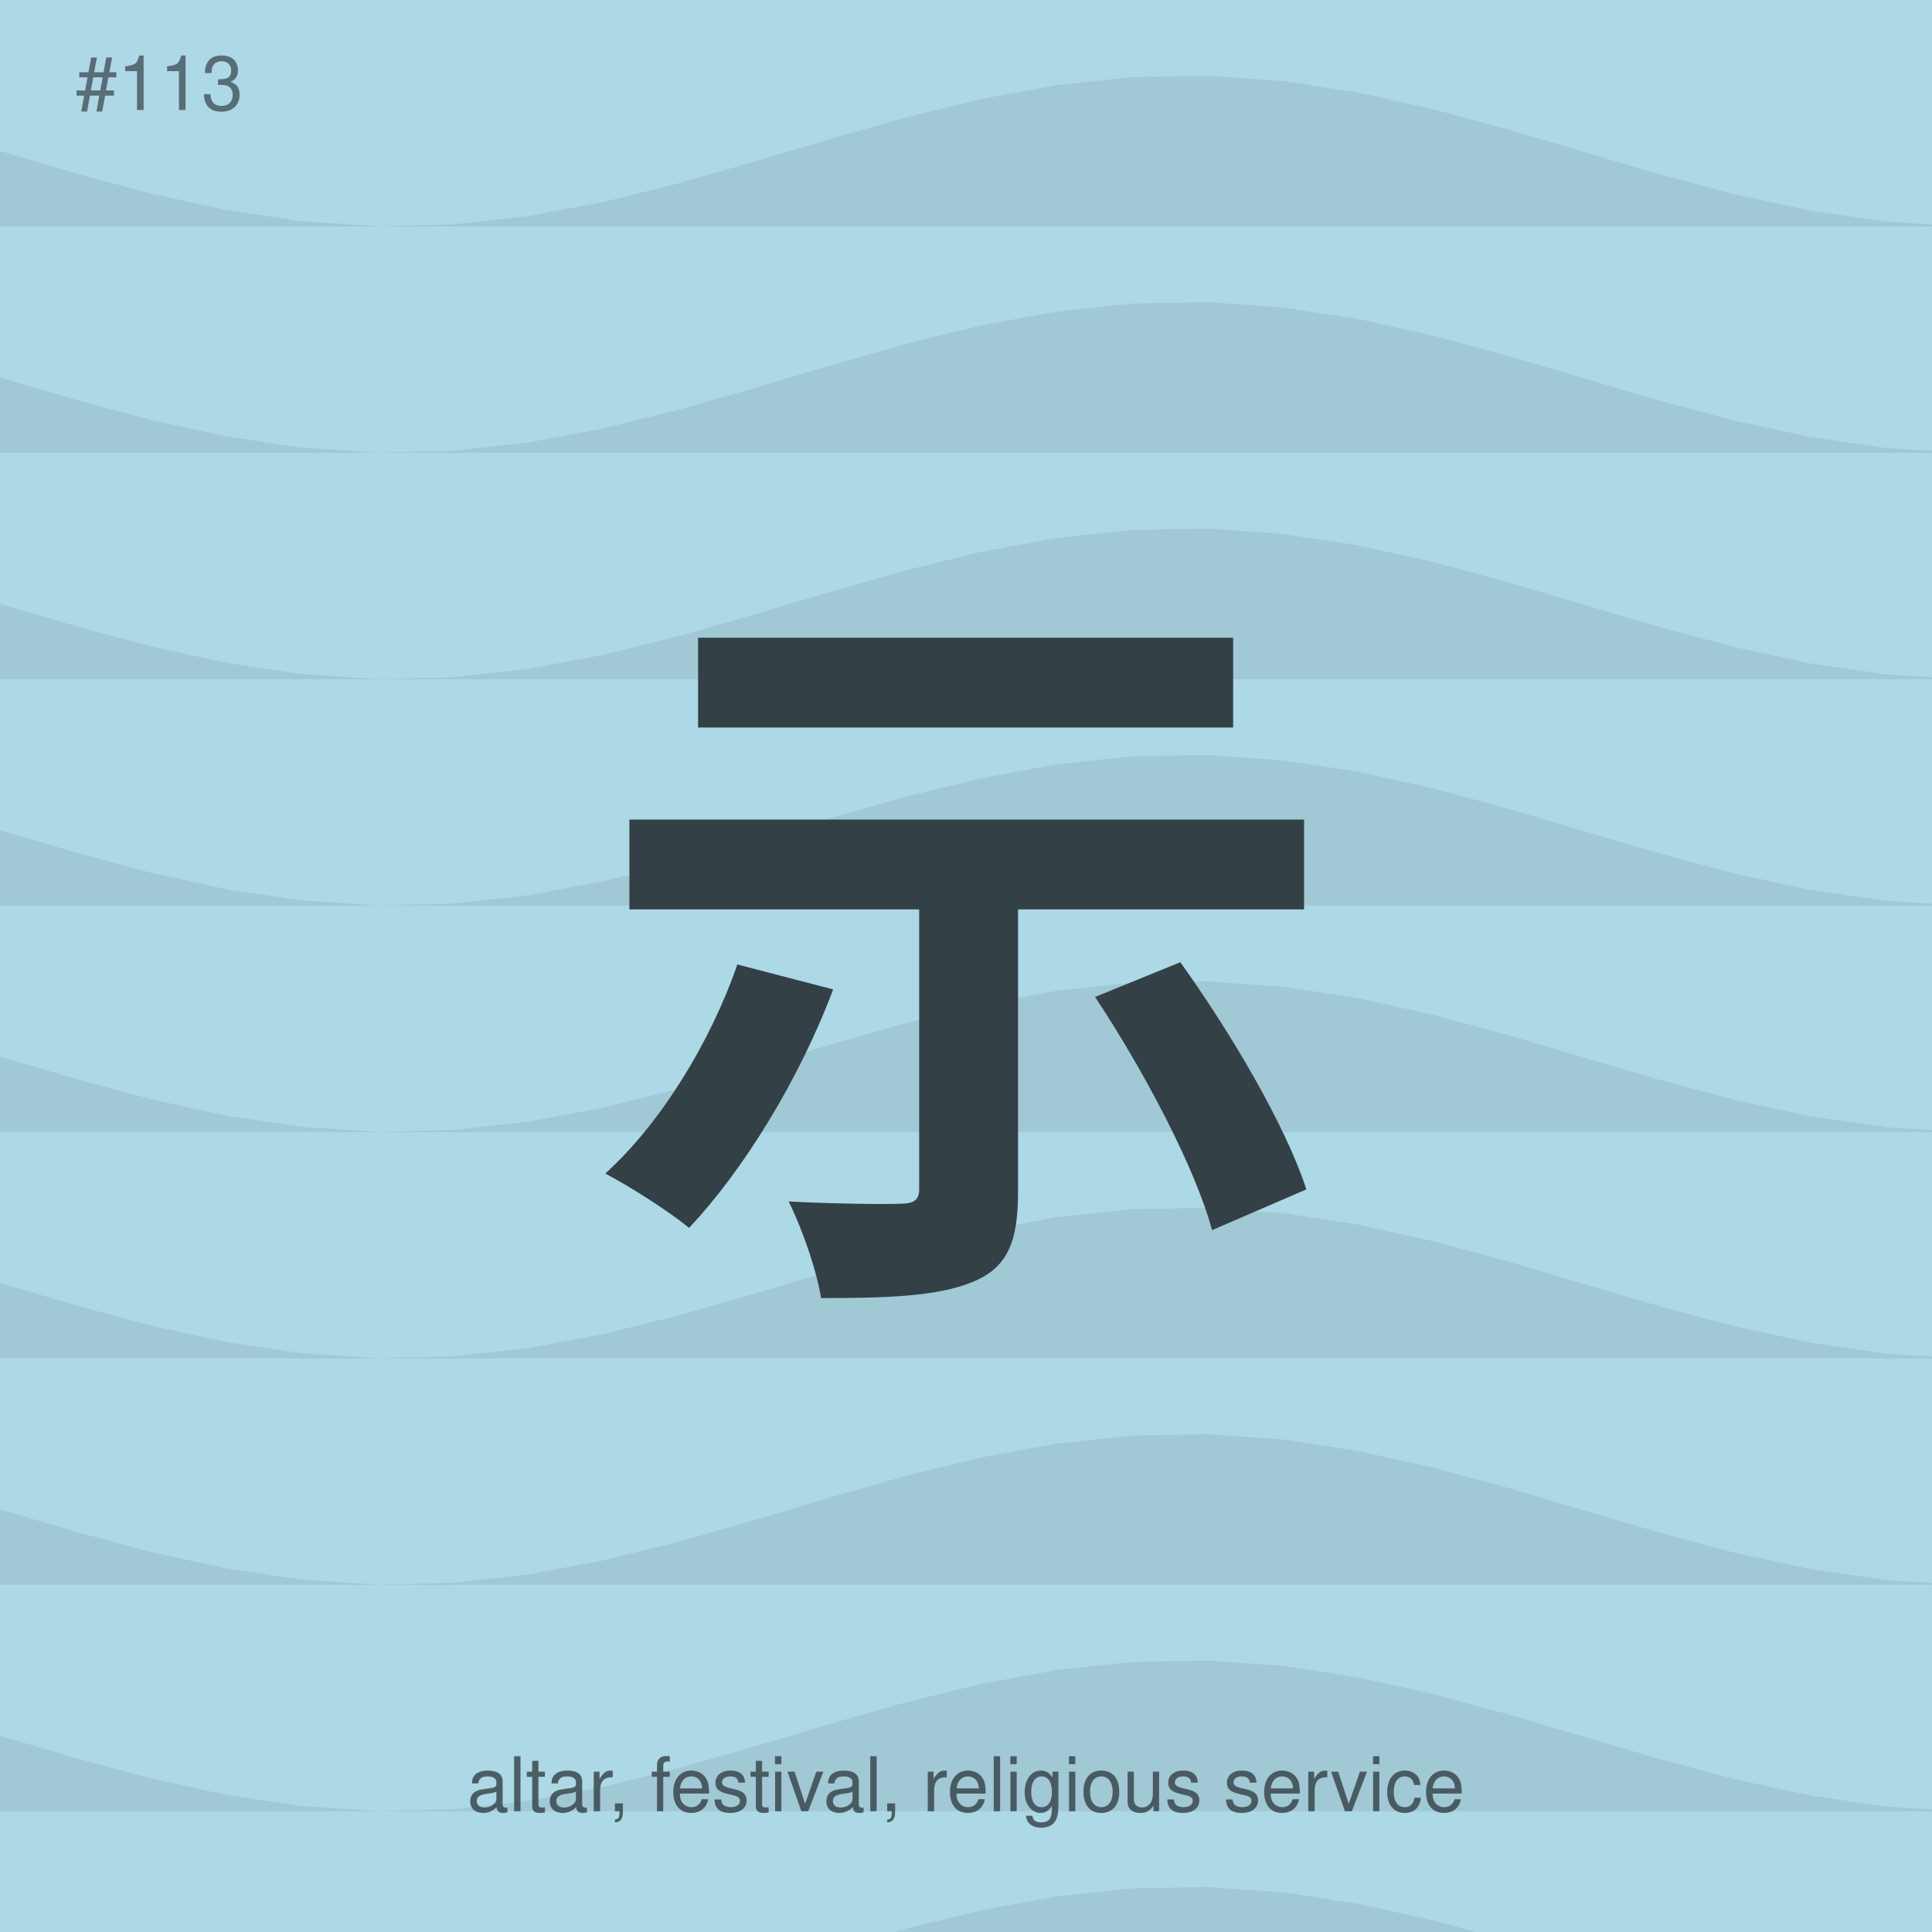
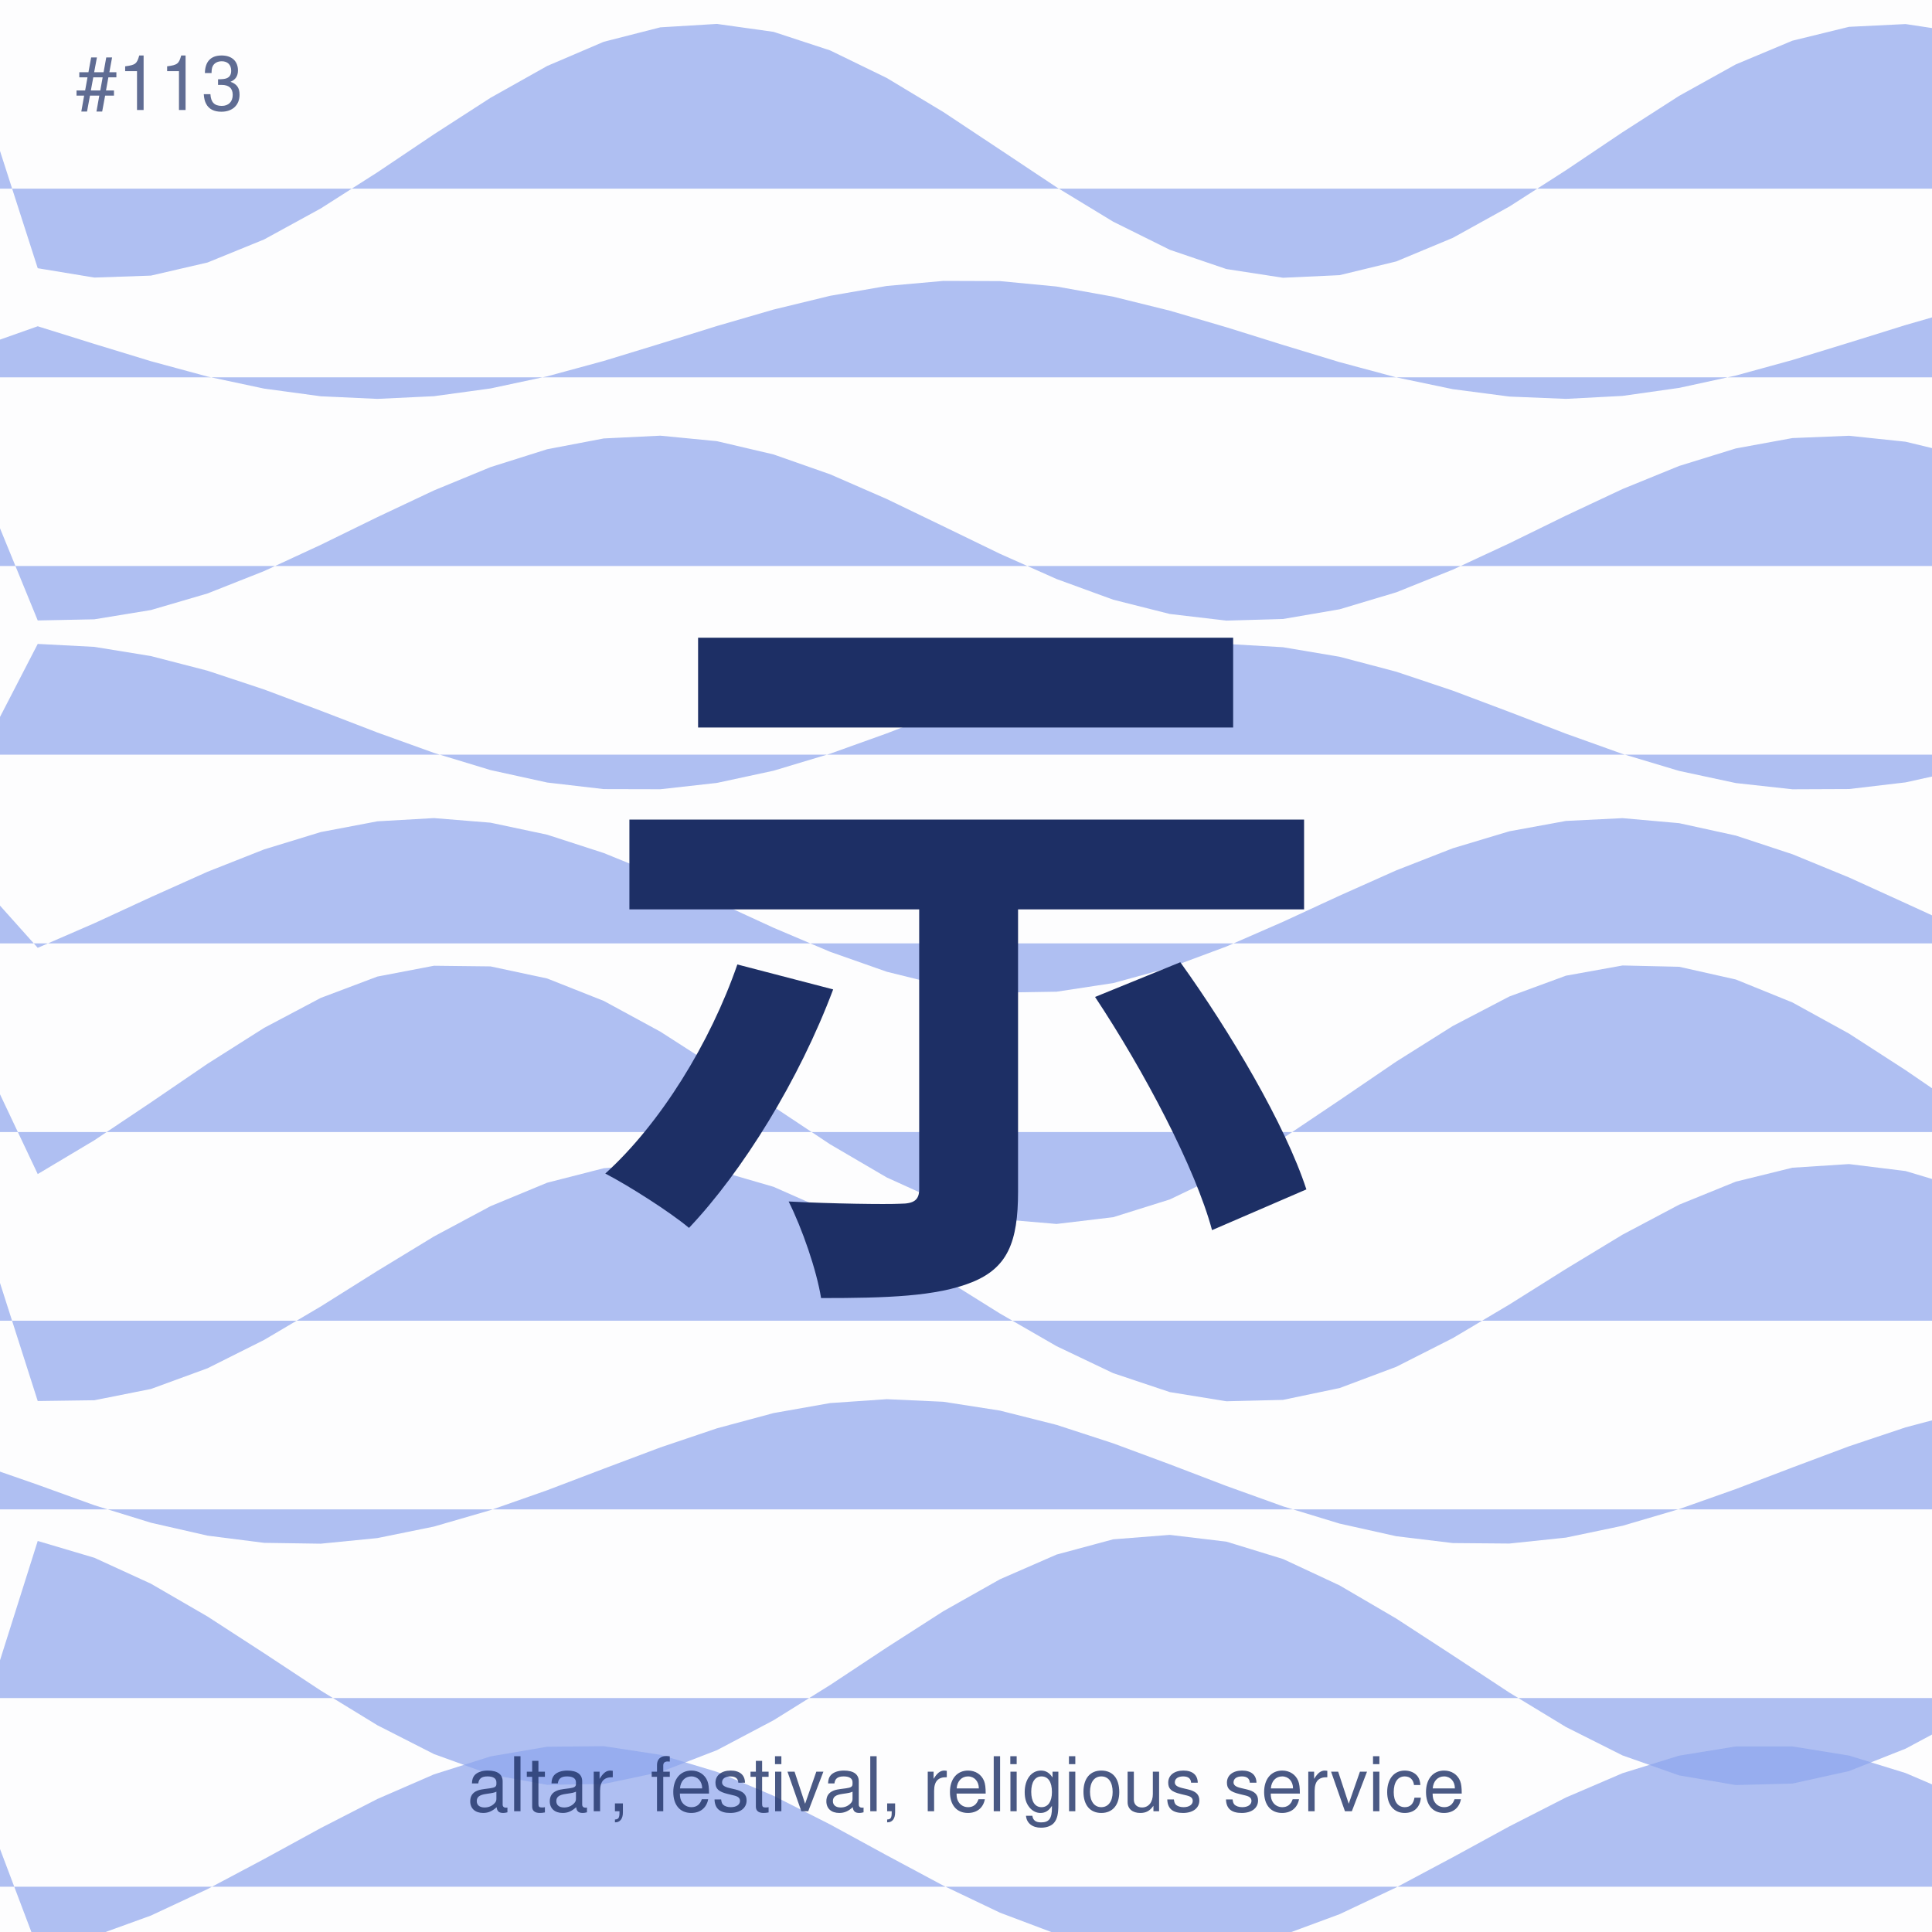
<svg xmlns="http://www.w3.org/2000/svg" width="512" height="512" viewBox="0 0 512 512">
  <defs>
    <style>
      .radical-text {
-         font-family: 'Hiragino Sans', 'Yu Gothic', 'Meiryo', 'Takao', 'IPAexGothic', 'IPAGothic', 'VL Gothic', 'Noto Sans CJK JP', serif;
+         font-family: 'Hiragino Sans', 'Yu Gothic', 'Meiryo', 'MS Gothic', 'SimSun', 'Takao', 'IPAexGothic', 'IPAGothic', 'VL Gothic', 'Noto Sans CJK JP', 'Arial Unicode MS', serif;
        font-size: 200px;
        text-anchor: middle;
        dominant-baseline: middle;
-         fill: #334045;
+         fill: #1d2f65;
        font-weight: bold;
      }
      .number-text {
        font-family: 'Helvetica', 'Arial', sans-serif;
        font-size: 20px;
        text-anchor: start;
        dominant-baseline: hanging;
-         fill: #334045;
+         fill: #1d2f65;
        opacity: 0.7;
        font-weight: normal;
      }
      .meaning-text {
        font-family: 'Helvetica', 'Arial', sans-serif;
        font-size: 20px;
        text-anchor: middle;
        dominant-baseline: baseline;
-         fill: #334045;
+         fill: #1d2f65;
        opacity: 0.8;
        font-weight: normal;
      }
    </style>
  </defs>
-   <rect width="512" height="512" fill="#ADD8E6" />
+   <rect width="512" height="512" fill="#fdfdfe" />
  <g opacity="0.6">
-     <path d="M 0,40 L 20,45.91 L 40,51.293 L 60,55.667 L 80,58.641 L 100,59.95 L 120,59.477 L 140,57.264 L 160,53.509 L 180,48.548 L 200,42.822 L 220,36.845 L 240,31.15 L 260,26.245 L 280,22.568 L 300,20.449 L 320,20.077 L 340,21.484 L 360,24.545 L 380,28.986 L 400,34.412 L 420,40.336 L 440,46.231 L 460,51.569 L 480,55.873 L 500,58.76 L 520,59.971 L 512,60 L 0,60 Z" fill="#7997a1" opacity="0.4" />
-     <path d="M 0,100 L 20,105.91 L 40,111.293 L 60,115.667 L 80,118.641 L 100,119.95 L 120,119.477 L 140,117.264 L 160,113.509 L 180,108.548 L 200,102.822 L 220,96.845 L 240,91.15 L 260,86.245 L 280,82.568 L 300,80.449 L 320,80.077 L 340,81.484 L 360,84.545 L 380,88.986 L 400,94.412 L 420,100.336 L 440,106.231 L 460,111.569 L 480,115.873 L 500,118.76 L 520,119.971 L 512,120 L 0,120 Z" fill="#7997a1" opacity="0.4" />
-     <path d="M 0,160 L 20,165.91 L 40,171.293 L 60,175.667 L 80,178.641 L 100,179.95 L 120,179.477 L 140,177.264 L 160,173.509 L 180,168.548 L 200,162.822 L 220,156.845 L 240,151.15 L 260,146.245 L 280,142.568 L 300,140.449 L 320,140.077 L 340,141.484 L 360,144.545 L 380,148.986 L 400,154.412 L 420,160.336 L 440,166.231 L 460,171.569 L 480,175.873 L 500,178.76 L 520,179.971 L 512,180 L 0,180 Z" fill="#7997a1" opacity="0.4" />
-     <path d="M 0,220 L 20,225.91 L 40,231.293 L 60,235.667 L 80,238.641 L 100,239.95 L 120,239.477 L 140,237.264 L 160,233.509 L 180,228.548 L 200,222.822 L 220,216.845 L 240,211.15 L 260,206.245 L 280,202.568 L 300,200.449 L 320,200.077 L 340,201.484 L 360,204.545 L 380,208.986 L 400,214.412 L 420,220.336 L 440,226.231 L 460,231.569 L 480,235.873 L 500,238.76 L 520,239.971 L 512,240 L 0,240 Z" fill="#7997a1" opacity="0.4" />
-     <path d="M 0,280 L 20,285.91 L 40,291.293 L 60,295.667 L 80,298.641 L 100,299.95 L 120,299.477 L 140,297.264 L 160,293.509 L 180,288.548 L 200,282.822 L 220,276.845 L 240,271.15 L 260,266.245 L 280,262.568 L 300,260.449 L 320,260.077 L 340,261.484 L 360,264.545 L 380,268.986 L 400,274.412 L 420,280.336 L 440,286.231 L 460,291.569 L 480,295.873 L 500,298.76 L 520,299.971 L 512,300 L 0,300 Z" fill="#7997a1" opacity="0.4" />
-     <path d="M 0,340 L 20,345.91 L 40,351.293 L 60,355.667 L 80,358.641 L 100,359.95 L 120,359.477 L 140,357.264 L 160,353.509 L 180,348.548 L 200,342.822 L 220,336.845 L 240,331.15 L 260,326.245 L 280,322.568 L 300,320.449 L 320,320.077 L 340,321.484 L 360,324.545 L 380,328.986 L 400,334.412 L 420,340.336 L 440,346.231 L 460,351.569 L 480,355.873 L 500,358.76 L 520,359.971 L 512,360 L 0,360 Z" fill="#7997a1" opacity="0.4" />
-     <path d="M 0,400 L 20,405.91 L 40,411.293 L 60,415.667 L 80,418.641 L 100,419.95 L 120,419.477 L 140,417.264 L 160,413.509 L 180,408.548 L 200,402.822 L 220,396.845 L 240,391.15 L 260,386.245 L 280,382.568 L 300,380.449 L 320,380.077 L 340,381.484 L 360,384.545 L 380,388.986 L 400,394.412 L 420,400.336 L 440,406.231 L 460,411.569 L 480,415.873 L 500,418.76 L 520,419.971 L 512,420 L 0,420 Z" fill="#7997a1" opacity="0.4" />
-     <path d="M 0,460 L 20,465.91 L 40,471.293 L 60,475.667 L 80,478.641 L 100,479.95 L 120,479.477 L 140,477.264 L 160,473.509 L 180,468.548 L 200,462.822 L 220,456.845 L 240,451.15 L 260,446.245 L 280,442.568 L 300,440.449 L 320,440.077 L 340,441.484 L 360,444.545 L 380,448.986 L 400,454.412 L 420,460.336 L 440,466.231 L 460,471.569 L 480,475.873 L 500,478.76 L 520,479.971 L 512,480 L 0,480 Z" fill="#7997a1" opacity="0.4" />
-     <path d="M 0,520 L 20,525.91 L 40,531.293 L 60,535.667 L 80,538.641 L 100,539.95 L 120,539.477 L 140,537.264 L 160,533.509 L 180,528.548 L 200,522.822 L 220,516.845 L 240,511.15 L 260,506.245 L 280,502.568 L 300,500.449 L 320,500.077 L 340,501.484 L 360,504.545 L 380,508.986 L 400,514.412 L 420,520.336 L 440,526.231 L 460,531.569 L 480,535.873 L 500,538.76 L 520,539.971 L 512,540 L 0,540 Z" fill="#7997a1" opacity="0.4" />
+     <path d="M 0,40 L 10,71.082 L 25,73.558 L 40,73.037 L 55,69.564 L 70,63.451 L 85,55.242 L 100,45.673 L 115,35.596 L 130,25.913 L 145,17.488 L 160,11.074 L 175,7.244 L 190,6.34 L 205,8.443 L 220,13.364 L 235,20.665 L 250,29.693 L 265,39.642 L 280,49.623 L 295,58.744 L 310,66.19 L 325,71.298 L 340,73.609 L 355,72.919 L 370,69.287 L 385,63.04 L 400,54.735 L 415,45.113 L 430,35.035 L 445,25.4 L 460,17.069 L 475,10.787 L 490,7.114 L 505,6.379 L 520,8.647 L 512,50 L 0,50 Z" fill="#4169E1" opacity="0.7" />
+     <path d="M 0,90 L 10,86.467 L 25,91.148 L 40,95.726 L 55,99.793 L 70,102.985 L 85,105.017 L 100,105.708 L 115,104.995 L 130,102.943 L 145,99.735 L 160,95.657 L 175,91.074 L 190,86.395 L 205,82.038 L 220,78.392 L 235,75.783 L 250,74.444 L 265,74.495 L 280,75.93 L 295,78.622 L 310,82.331 L 325,86.725 L 340,91.411 L 355,95.971 L 370,99.998 L 385,103.132 L 400,105.093 L 415,105.705 L 430,104.915 L 445,102.792 L 460,99.527 L 475,95.41 L 490,90.811 L 505,86.139 L 520,81.811 L 512,100 L 0,100 Z" fill="#4169E1" opacity="0.7" />
+     <path d="M 0,140 L 10,164.426 L 25,164.123 L 40,161.665 L 55,157.272 L 70,151.336 L 85,144.388 L 100,137.047 L 115,129.971 L 130,123.79 L 145,119.057 L 160,116.195 L 175,115.46 L 190,116.916 L 205,120.435 L 220,125.701 L 235,132.244 L 250,139.481 L 265,146.763 L 280,153.442 L 295,158.92 L 310,162.708 L 325,164.467 L 340,164.041 L 355,161.467 L 370,156.976 L 385,150.968 L 400,143.981 L 415,136.638 L 430,129.595 L 445,123.482 L 460,118.844 L 475,116.096 L 490,115.484 L 505,117.061 L 520,120.687 L 512,150 L 0,150 Z" fill="#4169E1" opacity="0.7" />
+     <path d="M 0,190 L 10,170.647 L 25,171.428 L 40,173.867 L 55,177.748 L 70,182.723 L 85,188.348 L 100,194.121 L 115,199.525 L 130,204.079 L 145,207.375 L 160,209.119 L 175,209.155 L 190,207.48 L 205,204.244 L 220,199.735 L 235,194.357 L 250,188.589 L 265,182.948 L 280,177.936 L 295,174.002 L 310,171.497 L 325,170.645 L 340,171.522 L 355,174.049 L 370,178.002 L 385,183.026 L 400,188.673 L 415,194.438 L 430,199.807 L 445,204.3 L 460,207.516 L 475,209.167 L 490,209.106 L 505,207.338 L 520,204.021 L 512,200 L 0,200 Z" fill="#4169E1" opacity="0.7" />
+     <path d="M 0,240 L 10,251.181 L 25,244.673 L 40,237.748 L 55,231.023 L 70,225.101 L 85,220.509 L 100,217.659 L 115,216.804 L 130,218.021 L 145,221.202 L 160,226.062 L 175,232.166 L 190,238.971 L 205,245.867 L 220,252.24 L 235,257.519 L 250,261.233 L 265,263.05 L 280,262.809 L 295,260.53 L 310,256.417 L 325,250.838 L 340,244.29 L 355,237.36 L 370,230.665 L 385,224.804 L 400,220.301 L 415,217.557 L 430,216.818 L 445,218.15 L 460,221.433 L 475,226.376 L 490,232.535 L 505,239.361 L 520,246.244 L 512,250 L 0,250 Z" fill="#4169E1" opacity="0.7" />
+     <path d="M 0,290 L 10,311.138 L 25,302.184 L 40,292.142 L 55,281.909 L 70,272.399 L 85,264.461 L 100,258.804 L 115,255.934 L 130,256.107 L 145,259.307 L 160,265.249 L 175,273.402 L 190,283.038 L 205,293.296 L 220,303.259 L 235,312.038 L 250,318.848 L 265,323.081 L 280,324.36 L 295,322.569 L 310,317.868 L 325,310.679 L 340,301.642 L 355,291.565 L 370,281.349 L 385,271.905 L 400,264.078 L 415,258.566 L 430,255.862 L 445,256.207 L 460,259.572 L 475,265.654 L 490,273.911 L 505,283.605 L 520,293.871 L 512,300 L 0,300 Z" fill="#4169E1" opacity="0.7" />
+     <path d="M 0,340 L 10,371.286 L 25,371.078 L 40,368.094 L 55,362.601 L 70,355.088 L 85,346.228 L 100,336.811 L 115,327.68 L 130,319.648 L 145,313.435 L 160,309.595 L 175,308.47 L 190,310.163 L 205,314.52 L 220,321.153 L 235,329.47 L 250,338.728 L 265,348.099 L 280,356.747 L 295,363.899 L 310,368.916 L 325,371.35 L 340,370.983 L 355,367.849 L 370,362.228 L 385,354.62 L 400,345.707 L 415,336.284 L 430,327.193 L 445,319.246 L 460,313.153 L 475,309.458 L 490,308.491 L 505,310.339 L 520,314.836 L 512,350 L 0,350 Z" fill="#4169E1" opacity="0.7" />
+     <path d="M 0,390 L 10,393.477 L 25,398.905 L 40,403.538 L 55,406.961 L 70,408.869 L 85,409.092 L 100,407.609 L 115,404.554 L 130,400.198 L 145,394.931 L 160,389.224 L 175,383.586 L 190,378.521 L 205,374.482 L 220,371.828 L 235,370.798 L 250,371.483 L 265,373.822 L 280,377.607 L 295,382.498 L 310,388.059 L 325,393.794 L 340,399.19 L 355,403.765 L 370,407.11 L 385,408.927 L 400,409.054 L 415,407.478 L 430,404.341 L 445,399.923 L 460,394.618 L 475,388.902 L 490,383.283 L 505,378.264 L 520,374.293 L 512,400 L 0,400 Z" fill="#4169E1" opacity="0.7" />
+     <path d="M 0,440 L 10,408.373 L 25,412.825 L 40,419.704 L 55,428.396 L 70,438.124 L 85,448.02 L 100,457.2 L 115,464.843 L 130,470.267 L 145,472.988 L 160,472.761 L 175,469.609 L 190,463.811 L 205,455.886 L 220,446.543 L 235,436.615 L 250,426.989 L 265,418.526 L 280,411.98 L 295,407.938 L 310,406.76 L 325,408.551 L 340,413.151 L 355,420.149 L 370,428.921 L 385,438.683 L 400,448.562 L 415,457.676 L 430,465.211 L 445,470.495 L 460,473.054 L 475,472.661 L 490,469.35 L 505,463.417 L 520,455.393 L 512,450 L 0,450 Z" fill="#4169E1" opacity="0.7" />
+     <path d="M 0,490 L 10,516.454 L 25,513.077 L 40,507.638 L 55,500.623 L 70,492.66 L 85,484.459 L 100,476.753 L 115,470.231 L 130,465.474 L 145,462.908 L 160,462.762 L 175,465.049 L 190,469.565 L 205,475.907 L 220,483.507 L 235,491.687 L 250,499.717 L 265,506.878 L 280,512.532 L 295,516.173 L 310,517.477 L 325,516.325 L 340,512.823 L 355,507.281 L 370,500.196 L 385,492.2 L 400,484.008 L 415,476.35 L 430,469.913 L 445,465.269 L 460,462.835 L 475,462.827 L 490,465.246 L 505,469.877 L 520,476.305 L 512,500 L 0,500 Z" fill="#4169E1" opacity="0.7" />
+     <path d="M 0,540 L 10,547.015 L 25,538.784 L 40,530.662 L 55,523.374 L 70,517.571 L 85,513.772 L 100,512.315 L 115,513.332 L 130,516.731 L 145,522.208 L 160,529.275 L 175,537.3 L 190,545.566 L 205,553.334 L 220,559.912 L 235,564.711 L 250,567.303 L 265,567.456 L 280,565.156 L 295,560.609 L 310,554.221 L 325,546.563 L 340,538.319 L 355,530.225 L 370,523.004 L 385,517.301 L 400,513.626 L 415,512.307 L 430,513.461 L 445,516.986 L 460,522.567 L 475,529.706 L 490,537.763 L 505,546.021 L 520,553.741 L 512,550 L 0,550 Z" fill="#4169E1" opacity="0.7" />
  </g>
  <text x="256" y="256" class="radical-text">示</text>
  <text x="20" y="20" class="number-text">#113</text>
  <text x="256" y="480" class="meaning-text">altar, festival, religious service</text>
</svg>
